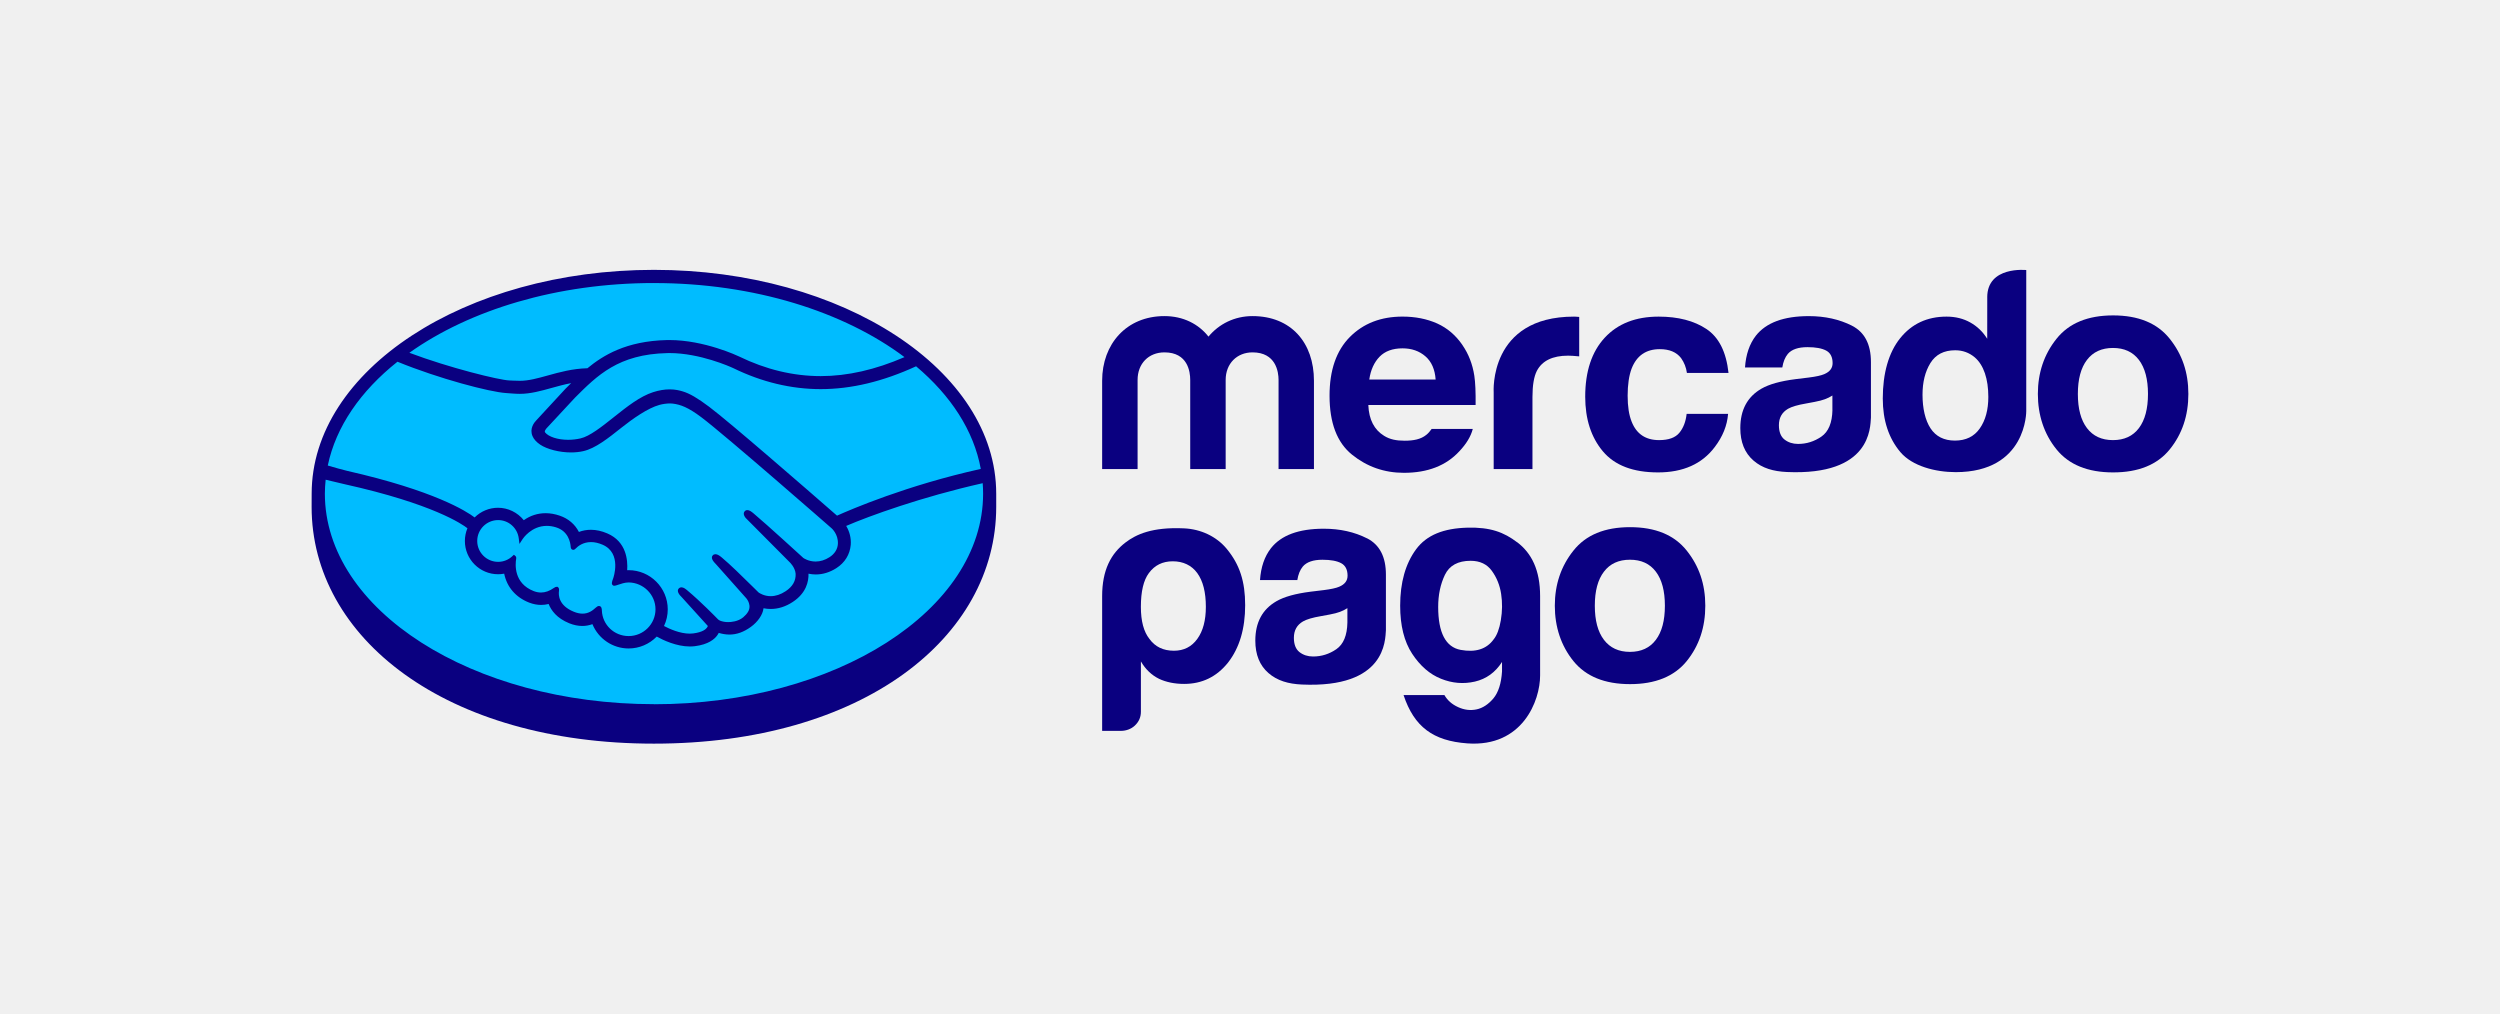
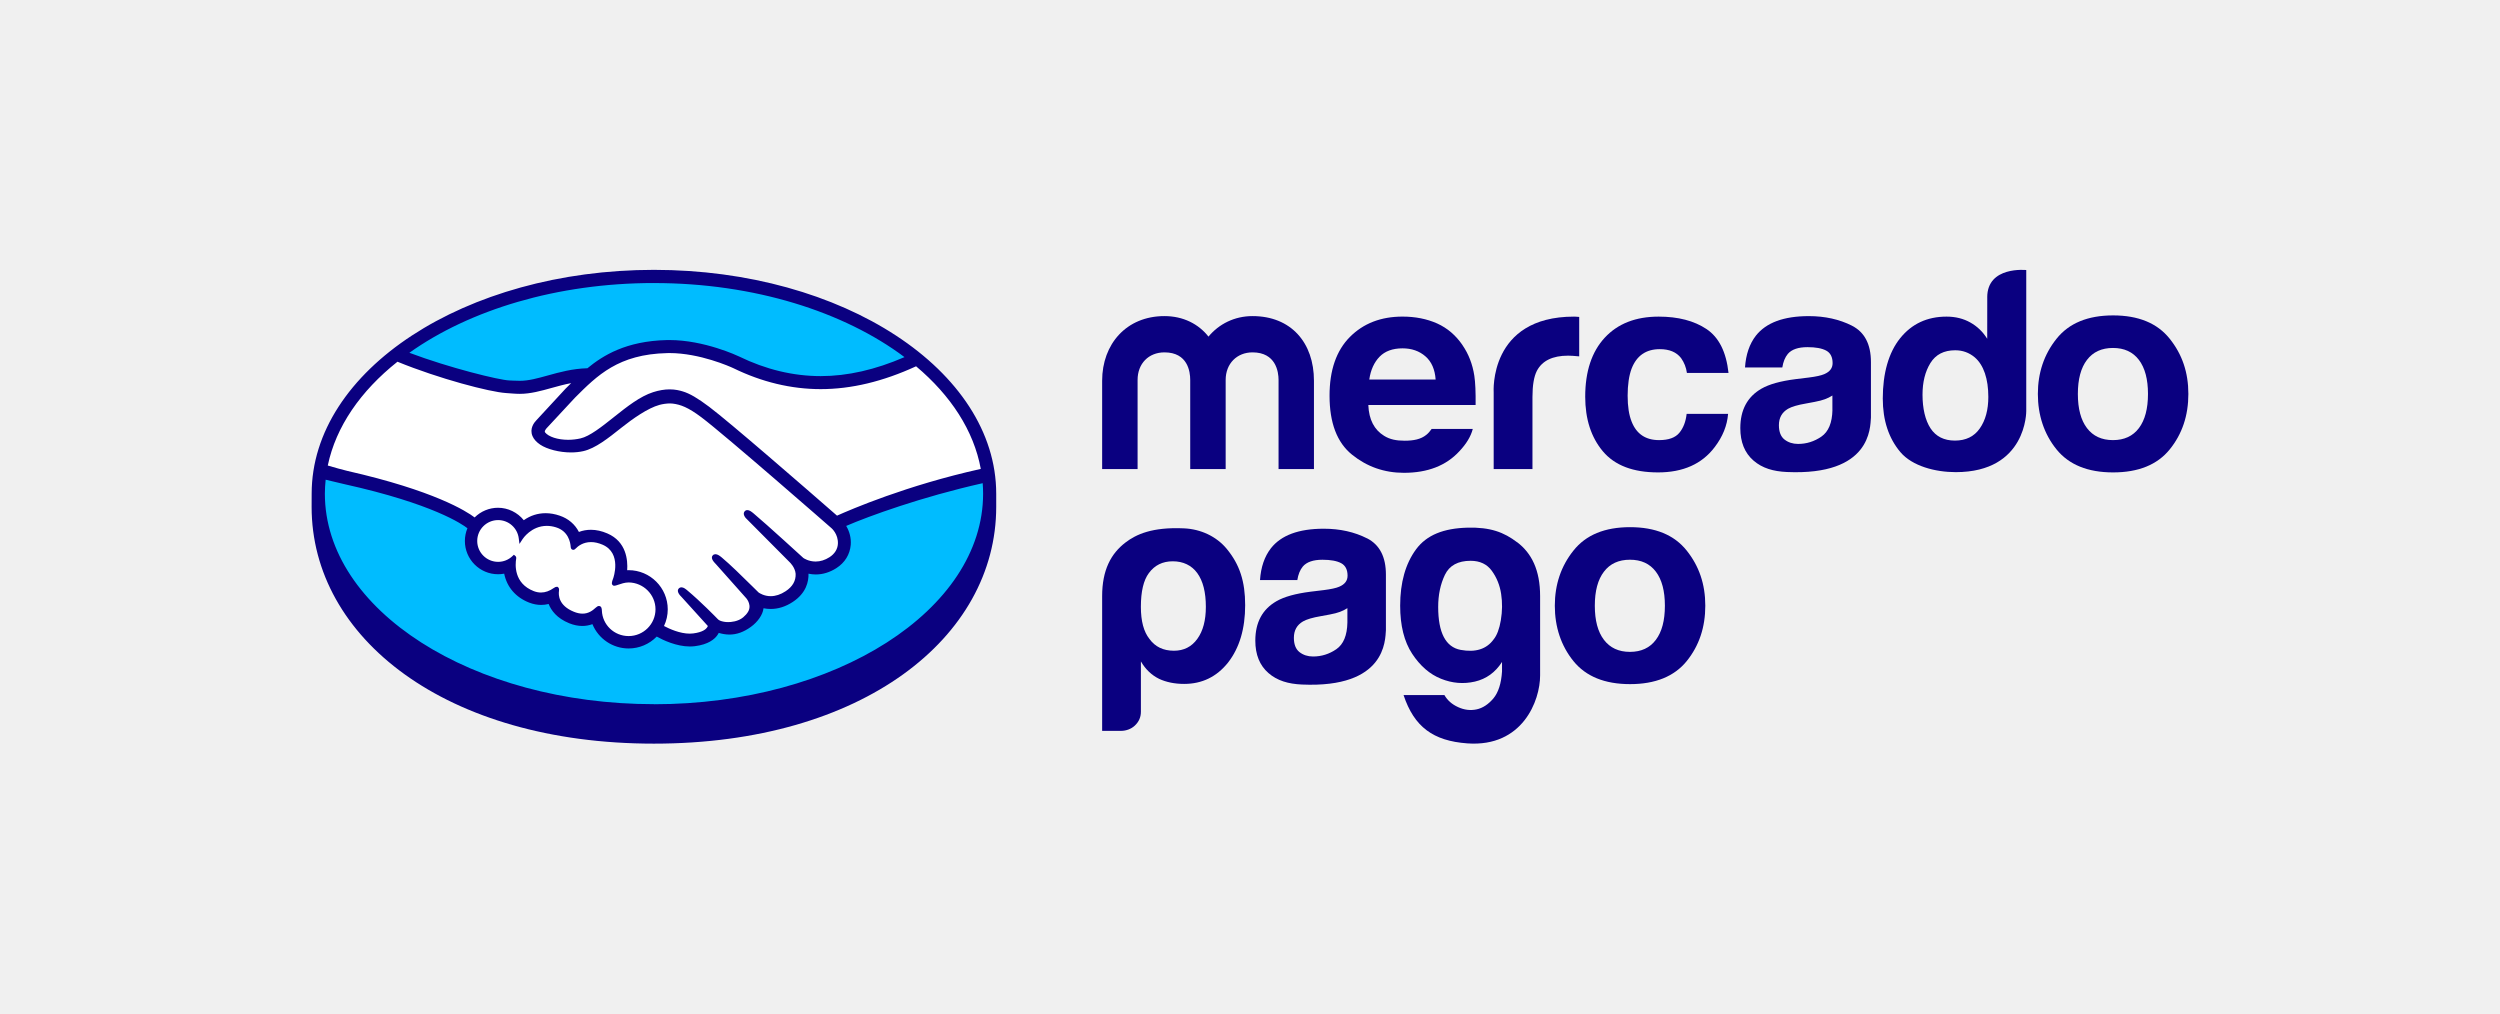
<svg xmlns="http://www.w3.org/2000/svg" id="logos" viewBox="0 0 1048.82 425.2">
  <defs>
    <style>
    .cls-1 { fill: #0a0080; stroke-width: 0px; }
-     .cls-2 { fill: transparent; stroke-width: 0px; }
+     .cls-2 { fill: #ffffff; stroke-width: 0px; }
    .cls-3 { fill: #00bcff; stroke-width: 0px; }
  </style>
  </defs>
  <path class="cls-3" d="m274.38,116.94c-77.83,0-140.91,40.36-140.91,90.15s63.09,94.05,140.91,94.05,140.91-44.27,140.91-94.05-63.09-90.15-140.91-90.15Z" />
  <path class="cls-2" d="m228.53,179.22c-.07.14-1.45,1.56-.55,2.71,2.18,2.78,8.91,4.38,15.72,2.85,4.05-.91,9.25-5.04,14.28-9.03,5.45-4.33,10.86-8.67,16.3-10.39,5.76-1.83,9.45-1.05,11.89-.31,2.67.8,5.82,2.56,10.84,6.32,9.45,7.1,47.43,40.26,54,45.99,5.28-2.39,30.47-12.56,62.39-19.6-2.78-17.02-13.01-33.25-28.72-45.99-21.89,9.19-50.42,14.7-76.58,1.93-.13-.05-14.29-6.75-28.25-6.42-20.75.48-29.74,9.46-39.25,18.97l-12.05,12.99Z" />
  <path class="cls-2" d="m349.44,220.97c-.45-.4-44.67-39.09-54.69-46.62-5.8-4.35-9.02-5.46-12.41-5.89-1.76-.23-4.2.1-5.9.57-4.66,1.27-10.75,5.34-16.16,9.63-5.6,4.46-10.88,8.66-15.79,9.76-6.26,1.4-13.91-.25-17.4-2.61-1.41-.95-2.41-2.05-2.89-3.16-1.29-2.99,1.09-5.38,1.48-5.78l12.2-13.2c1.42-1.41,2.85-2.83,4.31-4.23-3.94.51-7.58,1.52-11.12,2.5-4.42,1.24-8.68,2.42-12.98,2.42-1.8,0-11.42-1.58-13.25-2.07-11.05-3.02-23.56-5.97-38.04-12.73-17.35,12.91-28.65,28.77-32,46.56,2.49.66,9.02,2.15,10.71,2.52,39.26,8.73,51.49,17.72,53.71,19.6,2.4-2.67,5.87-4.36,9.73-4.36,4.35,0,8.26,2.19,10.64,5.56,2.25-1.78,5.35-3.3,9.36-3.29,1.82,0,3.71.34,5.62.98,4.43,1.52,6.72,4.47,7.9,7.14,1.48-.67,3.31-1.17,5.46-1.16,2.12,0,4.32.48,6.53,1.44,7.24,3.11,8.36,10.22,7.71,15.58.52-.06,1.04-.08,1.56-.08,8.58,0,15.56,6.98,15.56,15.57,0,2.66-.68,5.16-1.86,7.35,2.34,1.31,8.29,4.28,13.52,3.62,4.17-.53,5.76-1.95,6.32-2.76.39-.55.8-1.2.42-1.66l-11.08-12.3s-1.82-1.73-1.22-2.39c.62-.68,1.75.3,2.55.96,5.64,4.71,12.52,11.81,12.52,11.81.12.08.57.98,3.12,1.43,2.19.39,6.07.17,8.76-2.04.67-.56,1.35-1.25,1.93-1.97-.05.04-.09.08-.13.1,2.84-3.63-.32-7.29-.32-7.29l-12.93-14.52s-1.85-1.71-1.22-2.4c.56-.6,1.75.3,2.56.98,4.09,3.42,9.88,9.23,15.42,14.66,1.09.79,5.96,3.8,12.41-.43,3.92-2.57,4.7-5.73,4.59-8.1-.27-3.15-2.73-5.4-2.73-5.4l-17.66-17.76s-1.87-1.59-1.21-2.4c.54-.68,1.75.3,2.55.96,5.62,4.71,20.86,18.68,20.86,18.68.22.15,5.48,3.9,11.99-.24,2.33-1.49,3.81-3.73,3.94-6.34.22-4.52-2.96-7.2-2.96-7.2Z" />
  <path class="cls-2" d="m263.76,243.48c-2.74-.03-5.74,1.6-6.13,1.36-.22-.14.17-1.24.42-1.88.27-.63,3.87-11.48-4.92-15.25-6.73-2.89-10.85.36-12.26,1.83-.37.38-.54.35-.58-.13-.14-1.96-1.01-7.24-6.82-9.02-8.3-2.54-13.64,3.25-14.99,5.35-.61-4.73-4.61-8.4-9.5-8.41-5.32,0-9.64,4.3-9.65,9.63,0,5.32,4.31,9.64,9.64,9.64,2.59,0,4.93-1.03,6.66-2.69.06.05.08.14.05.32-.41,2.39-1.15,11.04,7.92,14.57,3.64,1.41,6.73.36,9.29-1.43.76-.54.89-.31.78.41-.33,2.23.09,6.99,6.77,9.7,5.08,2.07,8.09-.04,10.07-1.87.86-.78,1.09-.65,1.14.56.24,6.44,5.59,11.56,12.09,11.57,6.7,0,12.13-5.41,12.13-12.1,0-6.7-5.42-12.06-12.12-12.13Z" />
  <path class="cls-1" d="m274.35,113.21c-79.31,0-143.6,42.18-143.6,93.92,0,1.34-.02,5.03-.02,5.5,0,54.9,56.19,99.35,143.6,99.35s143.61-44.45,143.61-99.34v-5.51c0-51.74-64.29-93.92-143.59-93.92Zm137.12,83.51c-31.21,6.94-54.49,17.01-60.32,19.61-13.62-11.89-45.1-39.26-53.63-45.66-4.87-3.67-8.2-5.6-11.12-6.47-1.31-.4-3.12-.85-5.45-.85-2.17,0-4.5.39-6.93,1.17-5.51,1.75-11,6.11-16.31,10.33l-.27.22c-4.95,3.93-10.06,8-13.93,8.86-1.69.38-3.43.58-5.16.58-4.34,0-8.23-1.26-9.69-3.12-.24-.31-.08-.81.48-1.52l.07-.1,11.99-12.91c9.39-9.39,18.25-18.25,38.66-18.72.34-.01.68-.02,1.02-.02,12.7.01,25.4,5.69,26.83,6.36,11.91,5.81,24.21,8.76,36.56,8.77,12.85,0,26.11-3.17,40.05-9.58,14.56,12.24,24.21,26.99,27.15,43.06Zm-137.1-77.97c42.1,0,79.76,12.07,105.09,31.07-12.24,5.3-23.91,7.97-35.17,7.97-11.52-.01-23.03-2.78-34.21-8.23-.59-.28-14.61-6.89-29.2-6.9-.38,0-.77,0-1.15.01-17.14.4-26.8,6.49-33.29,11.82-6.31.16-11.76,1.68-16.61,3.03-4.33,1.2-8.06,2.24-11.7,2.24-1.5,0-4.2-.14-4.44-.15-4.18-.13-25.18-5.28-41.95-11.61,25.27-17.96,61.89-29.26,102.64-29.26Zm-107.61,33.01c17.51,7.16,38.76,12.7,45.48,13.13,1.87.12,3.87.34,5.87.34,4.46,0,8.91-1.25,13.21-2.45,2.54-.71,5.35-1.49,8.3-2.05-.79.77-1.58,1.56-2.37,2.35l-12.17,13.17c-.96.97-3.04,3.55-1.67,6.73.54,1.28,1.65,2.51,3.2,3.55,2.9,1.95,8.1,3.28,12.92,3.28,1.83,0,3.57-.18,5.15-.54,5.11-1.14,10.46-5.41,16.13-9.92,4.52-3.59,10.94-8.15,15.86-9.49,1.38-.37,3.06-.61,4.42-.61.41,0,.79.02,1.14.07,3.24.41,6.38,1.51,11.99,5.72,10,7.51,54.22,46.2,54.65,46.58.03.02,2.85,2.46,2.65,6.5-.11,2.26-1.36,4.26-3.54,5.65-1.89,1.2-3.83,1.81-5.8,1.81-2.96,0-4.99-1.39-5.13-1.48-.16-.13-15.31-14.03-20.89-18.7-.89-.74-1.75-1.4-2.62-1.4-.47,0-.88.2-1.16.55-.88,1.08.1,2.58,1.26,3.56l17.7,17.8s2.21,2.06,2.45,4.79c.14,2.95-1.27,5.42-4.2,7.34-2.09,1.38-4.2,2.07-6.27,2.07-2.72,0-4.63-1.24-5.05-1.53l-2.54-2.5c-4.64-4.57-9.43-9.29-12.94-12.21-.86-.71-1.77-1.37-2.64-1.37-.43,0-.82.16-1.12.48-.4.44-.68,1.24.32,2.57.4.55.89,1,.89,1l12.91,14.51c.1.13,2.66,3.17.29,6.19l-.46.58c-.39.42-.8.82-1.2,1.16-2.2,1.81-5.14,2-6.31,2-.63,0-1.22-.05-1.75-.15-1.27-.23-2.13-.58-2.55-1.07l-.16-.16c-.7-.73-7.21-7.38-12.6-11.87-.71-.6-1.6-1.34-2.51-1.34-.45,0-.85.18-1.17.52-1.06,1.17.54,2.91,1.22,3.55l11.01,12.15c-.01.11-.15.36-.41.74-.4.55-1.73,1.88-5.73,2.38-.48.06-.98.09-1.46.09-4.12,0-8.52-2-10.79-3.2,1.03-2.18,1.57-4.58,1.57-6.98,0-9.07-7.36-16.44-16.43-16.45-.19,0-.4,0-.59.01.29-4.14-.29-11.98-8.34-15.43-2.32-1-4.63-1.52-6.87-1.52-1.76,0-3.45.3-5.04.91-1.67-3.24-4.44-5.6-8.04-6.83-2-.69-3.98-1.04-5.9-1.04-3.35,0-6.44.99-9.19,2.94-2.64-3.28-6.62-5.22-10.81-5.22-3.67,0-7.2,1.47-9.81,4.06-3.43-2.62-17.03-11.26-53.44-19.53-1.74-.39-5.69-1.52-8.17-2.25,3.41-16.34,13.8-31.27,29.2-43.52Zm67.54,94.78l-.39-.35h-.4c-.32,0-.66.13-1.11.45-1.86,1.31-3.63,1.94-5.44,1.94-1,0-2.02-.2-3.04-.59-8.44-3.29-7.78-11.25-7.36-13.65.06-.49-.06-.86-.37-1.12l-.6-.49-.56.53c-1.65,1.59-3.8,2.45-6.06,2.45-4.83,0-8.77-3.93-8.76-8.77,0-4.83,3.94-8.76,8.78-8.75,4.37,0,8.09,3.28,8.64,7.65l.3,2.35,1.29-1.99c.14-.23,3.69-5.59,10.2-5.58,1.24,0,2.52.2,3.81.6,5.19,1.58,6.07,6.29,6.2,8.25.09,1.14.91,1.2,1.06,1.2.45,0,.78-.28,1.01-.53.98-1.02,3.11-2.72,6.45-2.72,1.53,0,3.15.37,4.83,1.09,8.25,3.54,4.51,14.02,4.47,14.13-.71,1.74-.74,2.5-.07,2.95l.32.15h.24c.37,0,.83-.16,1.6-.42,1.12-.39,2.81-.97,4.4-.97h0c6.21.07,11.26,5.13,11.26,11.26,0,6.2-5.06,11.24-11.27,11.24-6.07,0-11.01-4.73-11.23-10.74-.02-.52-.07-1.88-1.23-1.88-.47,0-.89.29-1.36.72-1.34,1.24-3.04,2.49-5.52,2.49-1.13,0-2.35-.26-3.64-.79-6.41-2.6-6.5-7-6.24-8.77.07-.47.09-.96-.23-1.35Zm40.07,48.88c-76.26,0-138.08-39.55-138.08-88.33,0-1.96.14-3.91.33-5.84.61.15,6.67,1.59,7.92,1.88,37.19,8.26,49.48,16.85,51.56,18.48-.7,1.69-1.07,3.51-1.07,5.35,0,7.69,6.25,13.95,13.93,13.95.86,0,1.72-.08,2.56-.24,1.16,5.66,4.86,9.95,10.51,12.15,1.65.63,3.32.96,4.97.96,1.06,0,2.13-.13,3.17-.39,1.05,2.65,3.39,5.96,8.65,8.09,1.84.74,3.68,1.13,5.47,1.13,1.46,0,2.89-.26,4.25-.76,2.52,6.13,8.51,10.2,15.19,10.2,4.43,0,8.68-1.8,11.78-4.99,2.65,1.48,8.25,4.15,13.91,4.16.73,0,1.41-.05,2.11-.13,5.62-.71,8.23-2.91,9.43-4.62.22-.3.41-.62.58-.95,1.32.38,2.78.69,4.46.7,3.07,0,6.01-1.05,8.99-3.21,2.93-2.11,5.01-5.14,5.31-7.72,0-.03,0-.07.01-.11.99.2,2,.3,3.01.3,3.16,0,6.27-.98,9.24-2.93,5.73-3.75,6.72-8.66,6.63-11.87,1.01.21,2.03.32,3.05.32,2.96,0,5.88-.89,8.65-2.66,3.55-2.27,5.69-5.75,6.02-9.79.21-2.75-.47-5.53-1.91-7.91,9.58-4.13,31.48-12.12,57.27-17.93.11,1.46.17,2.93.17,4.41,0,48.78-61.82,88.33-138.07,88.33Z" />
  <g>
    <path class="cls-1" d="m910.26,142.12c-5.21-6.54-13.13-9.8-23.75-9.8s-18.53,3.27-23.74,9.8c-5.22,6.53-7.83,14.25-7.83,23.16s2.61,16.81,7.83,23.26c5.21,6.43,13.13,9.65,23.74,9.65s18.54-3.22,23.75-9.65c5.22-6.45,7.82-14.19,7.82-23.26s-2.6-16.63-7.82-23.16Zm-12.92,37.48c-2.53,3.35-6.15,5.04-10.89,5.04s-8.36-1.69-10.91-5.04c-2.55-3.35-3.82-8.13-3.82-14.32s1.27-10.95,3.82-14.29c2.55-3.34,6.19-5.01,10.91-5.01s8.35,1.67,10.89,5.01c2.53,3.34,3.8,8.11,3.8,14.29s-1.27,10.97-3.8,14.32Z" />
    <path class="cls-1" d="m776.98,136.65c-5.29-2.68-11.34-4.03-18.15-4.03-10.47,0-17.86,2.73-22.17,8.18-2.71,3.49-4.22,7.95-4.58,13.37h15.65c.38-2.4,1.15-4.29,2.31-5.69,1.61-1.89,4.36-2.84,8.23-2.84,3.46,0,6.08.48,7.88,1.45,1.78.96,2.68,2.72,2.68,5.26,0,2.09-1.16,3.61-3.49,4.61-1.3.57-3.46,1.04-6.48,1.42l-5.55.68c-6.3.8-11.08,2.13-14.32,3.99-5.92,3.41-8.88,8.93-8.88,16.55,0,5.87,1.83,10.41,5.52,13.61,3.67,3.21,8.34,4.55,13.98,4.81,35.37,1.59,34.98-18.64,35.3-22.84v-23.27c0-7.47-2.65-12.55-7.93-15.25Zm-8.22,35.32c-.11,5.42-1.66,9.15-4.64,11.2-2.99,2.05-6.24,3.07-9.78,3.07-2.24,0-4.14-.63-5.7-1.85-1.56-1.23-2.34-3.24-2.34-6.01,0-3.1,1.28-5.39,3.83-6.88,1.51-.87,3.99-1.61,7.45-2.2l3.69-.69c1.84-.35,3.28-.73,4.34-1.13,1.07-.38,2.1-.9,3.13-1.55v6.03Z" />
    <path class="cls-1" d="m696.32,146.48c4.05,0,7.01,1.25,8.94,3.75,1.31,1.84,2.13,3.93,2.45,6.24h17.45c-.95-8.81-4.03-14.95-9.24-18.43-5.22-3.47-11.9-5.21-20.07-5.21-9.61,0-17.15,2.95-22.61,8.84-5.46,5.9-8.2,14.15-8.2,24.75,0,9.38,2.47,17.04,7.42,22.93,4.95,5.89,12.66,8.84,23.14,8.84s18.42-3.53,23.76-10.61c3.35-4.38,5.23-9.03,5.62-13.94h-17.39c-.36,3.25-1.37,5.9-3.06,7.94-1.67,2.03-4.5,3.06-8.5,3.06-5.63,0-9.47-2.57-11.5-7.72-1.12-2.75-1.69-6.38-1.69-10.91s.57-8.54,1.69-11.43c2.12-5.39,6.05-8.1,11.79-8.1Z" />
    <path class="cls-1" d="m660.36,132.83c-35.85,0-33.72,31.73-33.72,31.73v32.24h16.27v-30.23c0-4.96.63-8.62,1.86-11.01,2.23-4.23,6.6-6.35,13.1-6.35.49,0,1.13.03,1.92.07.79.04,1.69.11,2.73.23v-16.55c-.72-.05-1.19-.07-1.39-.1-.21-.02-.46-.03-.77-.03Z" />
    <path class="cls-1" d="m613.6,144.85c-2.81-4.16-6.38-7.21-10.68-9.15-4.31-1.92-9.15-2.88-14.52-2.88-9.06,0-16.42,2.85-22.1,8.56-5.67,5.72-8.52,13.92-8.52,24.63,0,11.43,3.15,19.67,9.44,24.74,6.28,5.06,13.54,7.61,21.76,7.61,9.96,0,17.71-3.01,23.24-9.02,2.99-3.16,4.86-6.29,5.65-9.38h-17.26c-.68.98-1.41,1.81-2.22,2.46-2.3,1.89-5.42,2.47-9.09,2.47-3.47,0-6.2-.52-8.66-2.07-4.06-2.5-6.35-6.72-6.59-12.91h45.01c.06-5.34-.11-9.43-.54-12.27-.74-4.84-2.4-9.1-4.92-12.77Zm-39.15,14.38c.58-4.02,2.03-7.2,4.3-9.56,2.29-2.35,5.5-3.53,9.65-3.53,3.81,0,7.01,1.11,9.59,3.34,2.57,2.22,4,5.48,4.3,9.75h-27.83Z" />
    <path class="cls-1" d="m525.46,132.61c-7.55,0-14.08,3.31-18.47,8.61-4.17-5.3-10.59-8.61-18.48-8.61-15.89,0-26.13,11.67-26.13,27.12v37.06h14.87v-37.41c0-6.83,4.62-11.55,11.27-11.55,9.8,0,10.81,8.13,10.81,11.55v37.41h14.87v-37.41c0-6.83,4.73-11.55,11.26-11.55,9.8,0,10.93,8.13,10.93,11.55v37.41h14.85v-37.06c0-15.93-9.56-27.12-25.79-27.12Z" />
    <path class="cls-1" d="m833.71,124.7l-.02,17.43c-1.81-2.92-4.17-5.2-7.08-6.83-2.9-1.64-6.23-2.47-9.98-2.47-8.13,0-14.6,3.03-19.46,9.06-4.86,6.05-7.29,14.77-7.29,25.31,0,9.15,2.47,16.65,7.4,22.49,4.93,5.83,14.6,8.39,23.19,8.39,29.95,0,29.6-25.68,29.6-25.68v-59.11s-16.37-1.75-16.37,11.41Zm-3.13,55.04c-2.37,3.4-5.86,5.1-10.43,5.1s-7.98-1.72-10.23-5.13c-2.25-3.43-3.37-8.41-3.37-14.11,0-5.3,1.1-9.72,3.31-13.29,2.21-3.57,5.67-5.36,10.4-5.36,3.1,0,5.82.98,8.17,2.94,3.81,3.25,5.73,9.09,5.73,16.64,0,5.4-1.2,9.81-3.58,13.21Z" />
  </g>
  <path class="cls-1" d="m496.75,221.66c-13.4-.63-20.16,2.56-24.57,5.93-6.09,4.65-9.8,11.53-9.8,22.52v56.51h7.88c2.11,0,4.22-.73,5.77-2.16,1.74-1.6,2.61-3.56,2.61-5.86v-21.12c1.92,3.31,4.45,5.74,7.65,7.32,3.03,1.41,6.53,2.12,10.51,2.12,7.49,0,13.64-2.98,18.41-8.97,4.78-6.15,7.17-14.15,7.17-24.06s-2.26-16.97-7.68-23.57c-4.38-5.34-11.04-8.35-17.94-8.66Zm5.55,46.38c-2.39,3.31-5.66,4.96-9.8,4.96-4.46,0-7.89-1.64-10.28-4.96-2.39-2.99-3.59-7.45-3.59-13.45,0-6.43,1.11-11.16,3.34-14.15,2.4-3.29,5.75-4.96,10.05-4.96s7.89,1.66,10.28,4.96c2.4,3.31,3.59,8.02,3.59,14.15,0,5.68-1.19,10.14-3.59,13.45Z" />
  <path class="cls-1" d="m636.47,227.49c-5.53-4.19-11.18-6.38-20.89-6.12-9.86.27-17.03,3.03-21.49,9.07-4.46,6.05-6.68,13.95-6.68,23.68,0,8.33,1.68,15.04,5.04,20.17,3.37,5.1,7.4,8.6,12.1,10.47,4.68,1.89,9.42,2.28,14.2,1.19,4.77-1.11,8.57-3.84,11.39-8.24v3.99c-.32,5.03-1.53,8.8-3.63,11.32-2.13,2.5-4.47,4.04-7.06,4.59-2.56.54-5.16.24-7.73-.95-2.59-1.17-4.5-2.87-5.75-5.06h-17.14c4.44,13.34,12.41,19.23,26.77,20.27,23.16,1.67,30.54-17.94,30.52-28.52v-33.25c0-10.99-3.58-18.03-9.63-22.63Zm-6.81,32.66c-.63,3.68-1.64,6.4-3.06,8.12-2.97,4.08-7.6,5.53-13.84,4.37-6.27-1.19-9.4-7.2-9.4-18.03,0-5.03.93-9.51,2.82-13.45,1.88-3.91,5.47-5.89,10.79-5.89,3.91,0,6.89,1.42,8.92,4.24,2.04,2.83,3.34,6.05,3.88,9.67.55,3.61.5,7.27-.12,10.96Z" />
  <path class="cls-1" d="m573.49,225.84c-5.29-2.67-11.34-4.03-18.15-4.03-10.47,0-17.85,2.73-22.15,8.19-2.7,3.48-4.22,7.94-4.58,13.36h15.65c.38-2.39,1.15-4.29,2.3-5.68,1.61-1.89,4.36-2.85,8.23-2.85,3.47,0,6.09.48,7.88,1.45,1.78.96,2.67,2.72,2.67,5.26,0,2.08-1.16,3.62-3.49,4.6-1.3.57-3.46,1.04-6.48,1.42l-5.54.67c-6.3.8-11.09,2.13-14.31,3.99-5.93,3.41-8.88,8.92-8.88,16.54,0,5.87,1.83,10.41,5.52,13.61,3.67,3.21,8.34,4.55,13.99,4.81,35.36,1.58,34.96-18.64,35.28-22.84v-23.27c0-7.46-2.63-12.54-7.92-15.24Zm-8.22,35.31c-.1,5.43-1.66,9.15-4.63,11.2-2.98,2.05-6.24,3.07-9.78,3.07-2.24,0-4.13-.63-5.7-1.85-1.56-1.23-2.34-3.23-2.34-6,0-3.1,1.28-5.39,3.83-6.87,1.52-.87,3.99-1.61,7.45-2.2l3.7-.68c1.84-.35,3.29-.72,4.33-1.12,1.07-.39,2.11-.91,3.14-1.56v6.03Z" />
  <path class="cls-1" d="m707.61,230.97c-5.22-6.54-13.14-9.81-23.76-9.81s-18.52,3.26-23.73,9.81c-5.22,6.53-7.83,14.24-7.83,23.15s2.61,16.8,7.83,23.25c5.21,6.42,13.13,9.64,23.73,9.64s18.53-3.22,23.76-9.64c5.21-6.45,7.81-14.19,7.81-23.25s-2.6-16.62-7.81-23.15Zm-12.93,37.46c-2.53,3.36-6.15,5.05-10.87,5.05s-8.36-1.69-10.91-5.05c-2.56-3.35-3.83-8.12-3.83-14.31s1.27-10.95,3.83-14.29c2.54-3.34,6.18-5.01,10.91-5.01s8.35,1.67,10.87,5.01c2.53,3.34,3.79,8.1,3.79,14.29s-1.26,10.96-3.79,14.31Z" />
</svg>
